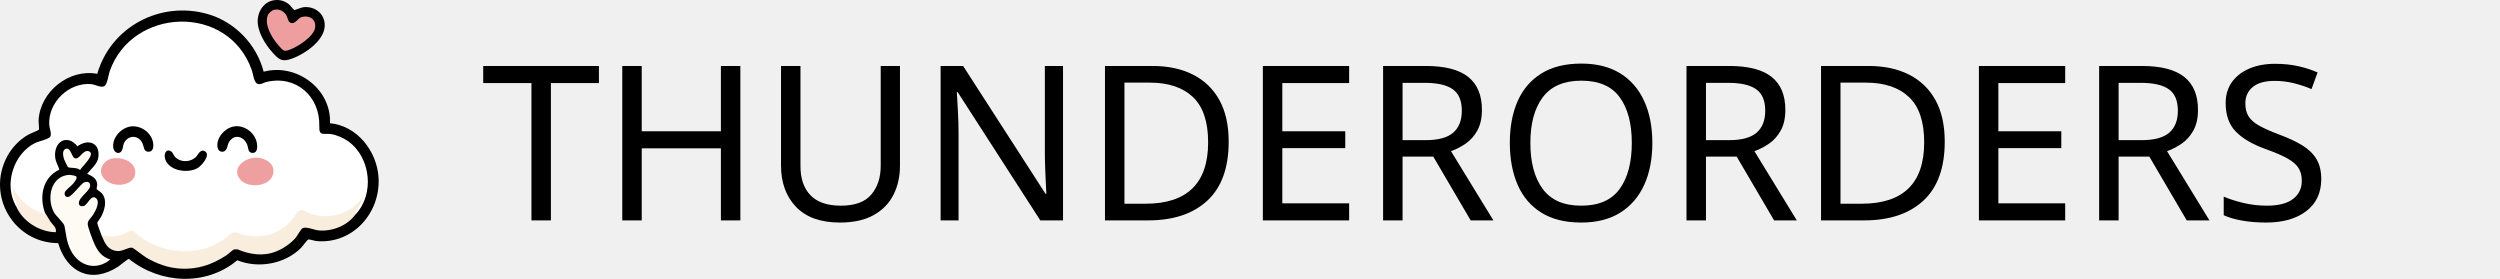
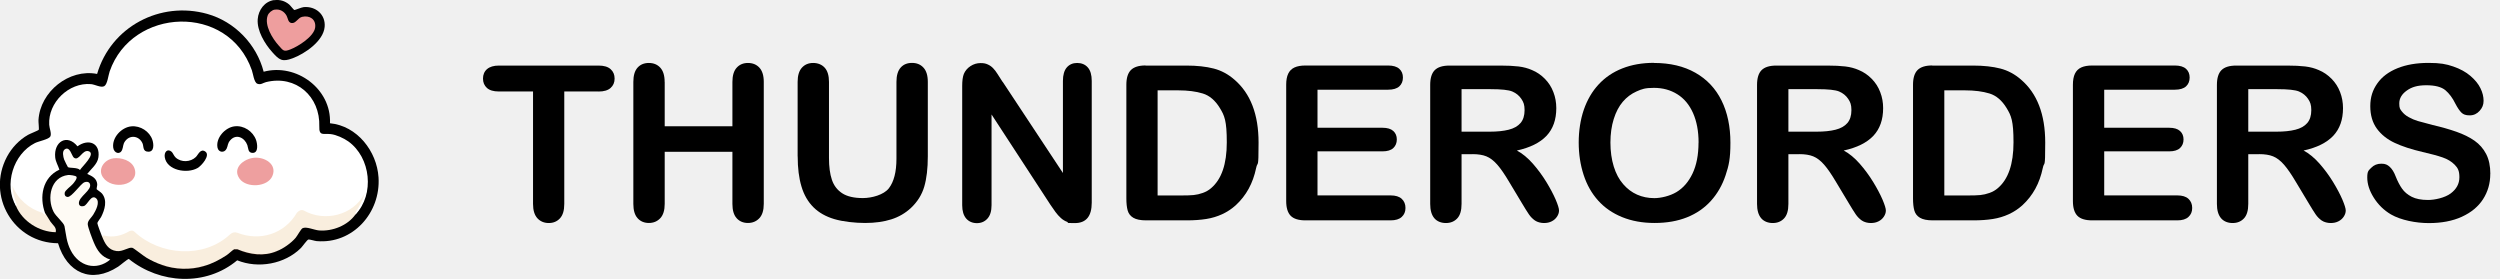
- <svg xmlns="http://www.w3.org/2000/svg" id="Warstwa_2" data-name="Warstwa 2" viewBox="0 0 4216.93 470.33">
+ <svg xmlns="http://www.w3.org/2000/svg" id="Warstwa_2" version="1.1" viewBox="0 0 4216.9 470.3">
  <defs>
    <style>
-       .cls-1 {
+       .st0 {
        fill: #f9eedf;
      }

-       .cls-2 {
+       .st1 {
        fill: #fefbf5;
      }

-       .cls-3 {
+       .st2 {
        fill: #ee9f9f;
      }

-       .cls-4 {
+       .st3 {
+         isolation: isolate;
+       }
+ 
+       .st4 {
        fill: #f9eede;
      }

-       .cls-5 {
+       .st5 {
        fill: #ee9e9e;
      }

-       .cls-6 {
+       .st6 {
        fill: #fff;
      }

-       .cls-7 {
-         font-family: ArialRoundedMTBold, 'Arial Rounded MT Bold';
-         font-size: 364.79px;
-       }
- 
-       .cls-8 {
+       .st7 {
        fill: #240f09;
      }

-       .cls-9 {
+       .st8 {
        fill: #210b05;
      }
    </style>
  </defs>
-   <g id="Warstwa_1-2" data-name="Warstwa 1">
+   <g id="Warstwa_1-2">
    <g>
      <g>
-         <path d="M462.47.33c9.45-1.29,17.94,1.16,25.23,7.22,2.06,1.71,7.72,9.14,8.67,9.39,1.09.28,11.88-4.5,15.8-4.87,20.23-1.88,37.32,12.53,35.44,33.45-2.14,23.91-33.31,45.2-53.95,52.94-17.76,6.66-22.6,2.83-34.46-10.46-12.53-14.03-25.9-35.98-24.44-55.45,1.16-15.51,11.67-30.04,27.71-32.22Z" />
-         <path class="cls-5" d="M463.44,16.3c8.56-1.39,16.08,2.94,20.06,10.43,2.19,4.11,2.27,10.98,7.91,12.13,7.35,1.51,10.76-8.65,18.18-10.38,12.8-2.98,23.8,4.28,21.96,17.97-2.05,15.16-28.62,31.9-41.88,37.03-11.34,4.38-11.78,2.01-19.48-6.46-10.74-11.83-24.61-34.43-18.7-50.7,1.67-4.59,7.15-9.23,11.96-10.02Z" />
+         <path d="M462.5.3c9.5-1.3,17.9,1.2,25.2,7.2,2.1,1.7,7.7,9.1,8.7,9.4,1.1.3,11.9-4.5,15.8-4.9,20.2-1.9,37.3,12.5,35.4,33.4-2.1,23.9-33.3,45.2-54,52.9-17.8,6.7-22.6,2.8-34.5-10.5-12.5-14-25.9-36-24.4-55.5,1.2-15.5,11.7-30,27.7-32.2h0Z" />
+         <path class="st5" d="M463.4,16.3c8.6-1.4,16.1,2.9,20.1,10.4,2.2,4.1,2.3,11,7.9,12.1,7.4,1.5,10.8-8.6,18.2-10.4,12.8-3,23.8,4.3,22,18-2,15.2-28.6,31.9-41.9,37-11.3,4.4-11.8,2-19.5-6.5-10.7-11.8-24.6-34.4-18.7-50.7,1.7-4.6,7.1-9.2,12-10h0Z" />
      </g>
      <g>
-         <path d="M444.74,120.96c55.25-14.82,114.46,28.97,111.88,86.9,45.85,4.27,79.08,47.05,81.9,91.43,3.78,59.44-43.21,112.69-104.37,107.37-3.31-.29-11.83-3.14-13.89-2.74s-10.2,11.93-12.56,14.28c-27.39,27.21-71.84,35.19-107.45,20.79-52.9,44.2-130.16,40.01-182.8-2.3-2.06-.07-14.64,10.82-17.96,12.97-45.52,29.59-86.54,10.17-101.39-39.53-74.57-.35-121.41-79.75-86.13-145.99,7.99-14.99,20.53-28.21,35.22-36.71,3.12-1.81,17.9-7.69,18.43-8.55.7-1.14-.71-13.22-.52-16.49,2.82-47.88,51.57-86.96,98.93-77.84C186.98,45.12,270.29,1.07,349.81,23.55c46.14,13.04,82.93,51.14,94.93,97.41Z" />
+         <path d="M444.7,121c55.2-14.8,114.5,29,111.9,86.9,45.8,4.3,79.1,47.1,81.9,91.4,3.8,59.4-43.2,112.7-104.4,107.4-3.3-.3-11.8-3.1-13.9-2.7s-10.2,11.9-12.6,14.3c-27.4,27.2-71.8,35.2-107.5,20.8-52.9,44.2-130.2,40-182.8-2.3-2.1,0-14.6,10.8-18,13-45.5,29.6-86.5,10.2-101.4-39.5-74.6-.4-121.4-79.8-86.1-146,8-15,20.5-28.2,35.2-36.7,3.1-1.8,17.9-7.7,18.4-8.6.7-1.1-.7-13.2-.5-16.5,2.8-47.9,51.6-87,98.9-77.8C187,45.1,270.3,1.1,349.8,23.5c46.1,13,82.9,51.1,94.9,97.4Z" />
        <g>
-           <path class="cls-2" d="M128.87,297.93c1.9,3.1-3.82,9.83-5.86,12.31-3.5,4.24-13.35,10.67-13.93,15.1-.49,3.73.88,6.55,4.86,6.94,6.71.66,21.76-22.01,28.33-24.74,3.15-1.31,7.62-1.33,9.21,2.26,4.8,10.78-19.36,21.84-18.4,33.36.37,4.41,4.22,5.35,8.18,4.36,6.43-1.62,12.31-20.33,20.7-13.21,7.51,6.37-.78,21.41-4.93,27.96-3.32,5.23-9.45,9.57-9.06,15.93.33,5.36,7.78,24.91,10.27,30.77,5.77,13.6,12.84,24.21,27.74,28.72-23.68,19.77-53.19,11.31-66.75-15.68-7.06-14.04-7.55-25.92-10.41-40.54-1.21-6.22-14.36-16.33-18.46-24.5-11.47-22.8-5.01-58.38,24.46-61.91,2.75-.33,12.82.89,14.05,2.9Z" />
-           <path class="cls-1" d="M27.13,347.73c-4.24-10.01-9.34-28.83-7.99-39.48.17-1.38.61-2.99,1.99-1.48.31.34,1.95,6.83,2.84,8.67,7.84,16.31,18.99,28.45,35.26,36.67,4.16,2.1,10.14,3.44,13.62,5.37,1.95,1.08,1.91,2.68,2.44,3.1.23.19.75-.87.81-.85.82.21,7.67,12.17,9.16,14.32,4.01,5.81,10.55,9.49,8.83,17.66-27.77-.46-56.08-18.3-66.94-43.96Z" />
-           <path class="cls-2" d="M135,286.79c-4.05-4.82-18.14-2.9-20.47-4.98-.62-.56-5.72-11.14-6.26-12.72-1.63-4.72-3.81-14.06,1.21-17.33,8.62-5.61,11.58,11.18,15.07,14.04,8.54,7.01,14.35-13.77,24.74-10.8,13.91,3.98-11.93,26.95-14.28,31.79Z" />
-           <path class="cls-9" d="M466.7,423.66c2.5.93-1.1,1.54-1.75,1.74-17.32,5.3-32.84,5.97-50.42.97-4.51-1.28-10.94-5.01-14.54-5.54-1.91-.28-4.15,1.38-5.23-.17,6.14-2.96,16.12,3.73,23.14,5.34,15.9,3.64,33.38,3.22,48.79-2.34Z" />
-           <path class="cls-8" d="M272.89,446.64c22.09,6.97,48.5,7.86,70.93,2l.56,1.04c-23.7,5.96-48.84,5.47-72.12-1.92l.63-1.12Z" />
+           <path class="st1" d="M128.9,297.9c1.9,3.1-3.8,9.8-5.9,12.3-3.5,4.2-13.3,10.7-13.9,15.1-.5,3.7.9,6.5,4.9,6.9,6.7.7,21.8-22,28.3-24.7,3.1-1.3,7.6-1.3,9.2,2.3,4.8,10.8-19.4,21.8-18.4,33.4.4,4.4,4.2,5.4,8.2,4.4,6.4-1.6,12.3-20.3,20.7-13.2,7.5,6.4-.8,21.4-4.9,28-3.3,5.2-9.4,9.6-9.1,15.9.3,5.4,7.8,24.9,10.3,30.8,5.8,13.6,12.8,24.2,27.7,28.7-23.7,19.8-53.2,11.3-66.8-15.7-7.1-14-7.6-25.9-10.4-40.5-1.2-6.2-14.4-16.3-18.5-24.5-11.5-22.8-5-58.4,24.5-61.9,2.8-.3,12.8.9,14.1,2.9h0Z" />
+           <path class="st0" d="M27.1,347.7c-4.2-10-9.3-28.8-8-39.5.2-1.4.6-3,2-1.5.3.3,2,6.8,2.8,8.7,7.8,16.3,19,28.5,35.3,36.7,4.2,2.1,10.1,3.4,13.6,5.4,1.9,1.1,1.9,2.7,2.4,3.1.2.2.8-.9.8-.9.8.2,7.7,12.2,9.2,14.3,4,5.8,10.6,9.5,8.8,17.7-27.8-.5-56.1-18.3-66.9-44h0Z" />
+           <path class="st1" d="M135,286.8c-4.1-4.8-18.1-2.9-20.5-5-.6-.6-5.7-11.1-6.3-12.7-1.6-4.7-3.8-14.1,1.2-17.3,8.6-5.6,11.6,11.2,15.1,14,8.5,7,14.3-13.8,24.7-10.8,13.9,4-11.9,26.9-14.3,31.8h0Z" />
+           <path class="st8" d="M466.7,423.7c2.5.9-1.1,1.5-1.8,1.7-17.3,5.3-32.8,6-50.4,1-4.5-1.3-10.9-5-14.5-5.5-1.9-.3-4.1,1.4-5.2-.2,6.1-3,16.1,3.7,23.1,5.3,15.9,3.6,33.4,3.2,48.8-2.3h0Z" />
+           <path class="st7" d="M272.9,446.6c22.1,7,48.5,7.9,70.9,2l.6,1c-23.7,6-48.8,5.5-72.1-1.9l.6-1.1Z" />
          <g>
-             <path class="cls-4" d="M599.57,361.72c-13.12,18.67-38.76,28.82-61.48,27.01-7.81-.62-21.61-7.02-27.73-3.82-2.91,1.52-8.64,12.55-11.73,16.24-7.28,8.7-21.27,18.66-31.94,22.51-21.63,9.31-45.47,5.69-66.2-3.15l-5.73.15c-3.34,1.61-8.94,7.33-12.67,9.81-11.19,7.43-25.24,14.76-38.28,18.17-22.47,6.75-48.92,6.13-70.93-2-8.32-2.62-18.08-7.43-25.65-11.82-4.87-2.82-21.83-16.36-24.06-16.93-6.34-1.64-16.04,6.78-26.46,5.51-14.52-1.77-19.75-12.72-24.73-24.72v-4.99c8.65,4.6,22.99,3.47,32.17.7,5.52-1.67,13.2-8.05,19.05-7.47,4.15.41,10.54,8,14.24,10.74,35.17,26.1,88.29,32.51,127.67,11.84,7.12-3.74,23.23-18.61,28.39-19.6,5.44-1.05,23.51,6.17,31.69,6.82,21.97,1.75,45.49-6.28,61.02-21.97,4.73-4.78,8.07-11.79,12.43-16.55,10.44-11.39,15.37-3.37,26.48.54,27.19,9.57,61.5,1.55,79.95-20.99,3.23-3.95,10.42-15.39,12.02-19.95.69-1.97.49-4.01.47-6.03,1.92.28,1.01,5.04.87,6.37-1.72,15.76-9.92,30.87-18.86,43.58Z" />
+             <path class="st4" d="M599.6,361.7c-13.1,18.7-38.8,28.8-61.5,27-7.8-.6-21.6-7-27.7-3.8-2.9,1.5-8.6,12.5-11.7,16.2-7.3,8.7-21.3,18.7-31.9,22.5-21.6,9.3-45.5,5.7-66.2-3.1h-5.7c-3.3,1.8-8.9,7.5-12.7,10-11.2,7.4-25.2,14.8-38.3,18.2-22.5,6.8-48.9,6.1-70.9-2-8.3-2.6-18.1-7.4-25.6-11.8-4.9-2.8-21.8-16.4-24.1-16.9-6.3-1.6-16,6.8-26.5,5.5-14.5-1.8-19.8-12.7-24.7-24.7v-5c8.6,4.6,23,3.5,32.2.7,5.5-1.7,13.2-8,19.1-7.5,4.1.4,10.5,8,14.2,10.7,35.2,26.1,88.3,32.5,127.7,11.8,7.1-3.7,23.2-18.6,28.4-19.6,5.4-1,23.5,6.2,31.7,6.8,22,1.8,45.5-6.3,61-22,4.7-4.8,8.1-11.8,12.4-16.5,10.4-11.4,15.4-3.4,26.5.5,27.2,9.6,61.5,1.5,80-21,3.2-4,10.4-15.4,12-20,.7-2,.5-4,.5-6,1.9.3,1,5,.9,6.4-1.7,15.8-9.9,30.9-18.9,43.6h0Z" />
            <g>
-               <path class="cls-6" d="M599.57,361.72l-.04-3.46c6.4-9.57,12.27-19.83,15-31.09-19.15,36.28-67.41,47.68-102.31,27.85-4.63-1.96-8.5.64-11.58,3.97-20.84,35.81-62.5,48.42-100.15,33.68-5.05-1.68-8.52-.8-12.55,2.58-44.16,41.31-118.25,36.14-161.36-4.5-2.86-2.52-4.97-2.07-8.2-.98-13.24,7.81-28.51,11.71-43.86,7.16l-2.53,1.75c-1.27-3.07-8-20.73-7.92-22.51s5.16-7.95,6.44-10.44c6.09-11.85,10.92-28.02,1.45-39.45-1.91-2.3-8.67-6.57-8.87-7.19-.52-1.64,1.14-5.67.85-8.71-.97-9.94-8.86-13.56-16.91-17.09,6.6-8.5,17.37-16.65,18.88-28.06,3.26-24.63-17.15-31.68-35.26-18.47-17.64-21.72-40.21-7.91-37.58,18.54.74,7.46,4.95,13.86,7.06,20.89-28.56,13.13-34.26,46.01-24.05,73.52,1.57,4.78-2.52,1.33-4.7-.76-22.84-6.84-41.38-23.19-50.45-45.62.59,11.02,3.54,21.86,7.43,32.13l-1.23,2.26c-21.01-35.76-4.9-87.9,31.92-106.44,6.4-3.22,23.33-6.21,25.89-11.07,2.51-4.79-1.56-13.9-1.9-19.82-2.19-37.53,33.08-71.68,70.51-68.51,6.9.58,16.92,6.62,22.35,3.45,5.28-3.09,6.76-18.25,9.07-24.9,37.5-108.03,200.1-115.18,239.82-2.02,2.07,5.89,3.58,20.45,9.21,22.75,5.95,2.43,9.49-1.44,14.72-2.74,50.56-12.5,91.56,24.3,89.87,74.88-.56,16.71,7.04,11.37,19.24,12.82,9.51,1.13,21.93,6.77,29.66,12.3,38.04,27.23,44.69,89.42,12.08,123.29Z" />
+               <path class="st6" d="M599.6,361.7v-3.5c6.4-9.6,12.2-19.8,15-31.1-19.2,36.3-67.4,47.7-102.3,27.9-4.6-2-8.5.6-11.6,4-20.8,35.8-62.5,48.4-100.1,33.7-5-1.7-8.5-.8-12.5,2.6-44.2,41.3-118.2,36.1-161.4-4.5-2.9-2.5-5-2.1-8.2-1-13.2,7.8-28.5,11.7-43.9,7.2l-2.5,1.8c-1.3-3.1-8-20.7-7.9-22.5s5.2-8,6.4-10.4c6.1-11.9,10.9-28,1.4-39.5-1.9-2.3-8.7-6.6-8.9-7.2-.5-1.6,1.1-5.7.9-8.7-1-9.9-8.9-13.6-16.9-17.1,6.6-8.5,17.4-16.6,18.9-28.1,3.3-24.6-17.1-31.7-35.3-18.5-17.6-21.7-40.2-7.9-37.6,18.5.7,7.5,4.9,13.9,7.1,20.9-28.6,13.1-34.3,46-24.1,73.5,1.6,4.8-2.5,1.3-4.7-.8-22.8-6.8-41.4-23.2-50.5-45.6.6,11,3.5,21.9,7.4,32.1l-1.2,2.3c-21-35.8-4.9-87.9,31.9-106.4,6.4-3.2,23.3-6.2,25.9-11.1,2.5-4.8-1.6-13.9-1.9-19.8-2.2-37.5,33.1-71.7,70.5-68.5,6.9.6,16.9,6.6,22.4,3.4,5.3-3.1,6.8-18.2,9.1-24.9,37.5-108,200.1-115.2,239.8-2,2.1,5.9,3.6,20.4,9.2,22.8,6,2.4,9.5-1.4,14.7-2.7,50.6-12.5,91.6,24.3,89.9,74.9-.6,16.7,7,11.4,19.2,12.8,9.5,1.1,21.9,6.8,29.7,12.3,38,27.2,44.7,89.4,12.1,123.3h0Z" />
              <g>
-                 <path class="cls-3" d="M428.51,266.1c17.78-1.72,39.46,10.93,30.94,30.93-7.95,18.66-43.32,20.65-55.12,4.69-13.34-18.04,6.72-33.93,24.18-35.62Z" />
-                 <path class="cls-3" d="M190.73,267.07c13.41-1.95,32.32,3.49,36.53,17.89,8.17,27.95-38.57,36.48-53.71,13.75-9.05-13.6,2.59-29.52,17.18-31.64Z" />
-                 <path d="M221.72,213.15c15.05-1.45,30.66,8.62,35.38,23,2.24,6.82,3.43,19.79-6.69,19.79-8.15,0-7.67-8.79-9.99-14.1-5.56-12.71-21.14-15.11-29.47-3.49-3.71,5.18-2.8,9.14-4.79,14.19-3.65,9.27-13.82,5.87-15.1-3.3-2.41-17.2,13.92-34.49,30.65-36.1Z" />
-                 <path d="M395.53,213.13c15.67-2.02,31.17,8.35,36.4,23.03,2.31,6.48,4.38,21.79-5.68,21.78-8.24-.01-7.17-7.96-9-13.09-4.56-12.81-18.86-19.78-28.97-8.01-4.5,5.25-3.53,8.77-5.97,14.01-3.56,7.62-13.57,6.56-15.26-1.74-3.34-16.31,12.61-33.92,28.49-35.97Z" />
-                 <path d="M289.6,256.11c1.88,1.58,3.84,7.05,6.78,9.7,9.4,8.47,25,7.83,34-.95,4.05-3.95,7.75-14.94,16.02-9.11,8.87,6.26-6.6,24.09-13.26,27.85-17.66,9.97-51.75,3.98-55.19-18.35-1.34-8.73,4.62-15.05,11.65-9.14Z" />
+                 <path class="st2" d="M428.5,266.1c17.8-1.7,39.5,10.9,30.9,30.9-8,18.7-43.3,20.6-55.1,4.7-13.3-18,6.7-33.9,24.2-35.6Z" />
+                 <path class="st2" d="M190.7,267.1c13.4-2,32.3,3.5,36.5,17.9,8.2,28-38.6,36.5-53.7,13.8-9.1-13.6,2.6-29.5,17.2-31.6h0Z" />
+                 <path d="M221.7,213.1c15.1-1.4,30.7,8.6,35.4,23,2.2,6.8,3.4,19.8-6.7,19.8s-7.7-8.8-10-14.1c-5.6-12.7-21.1-15.1-29.5-3.5-3.7,5.2-2.8,9.1-4.8,14.2-3.6,9.3-13.8,5.9-15.1-3.3-2.4-17.2,13.9-34.5,30.6-36.1h0Z" />
+                 <path d="M395.5,213.1c15.7-2,31.2,8.4,36.4,23,2.3,6.5,4.4,21.8-5.7,21.8-8.2,0-7.2-8-9-13.1-4.6-12.8-18.9-19.8-29-8-4.5,5.2-3.5,8.8-6,14-3.6,7.6-13.6,6.6-15.3-1.7-3.3-16.3,12.6-33.9,28.5-36h0Z" />
+                 <path d="M289.6,256.1c1.9,1.6,3.8,7,6.8,9.7,9.4,8.5,25,7.8,34-1,4-4,7.8-14.9,16-9.1,8.9,6.3-6.6,24.1-13.3,27.8-17.7,10-51.8,4-55.2-18.4-1.3-8.7,4.6-15.1,11.6-9.1h0Z" />
              </g>
            </g>
          </g>
        </g>
      </g>
    </g>
-     <text class="cls-7" transform="translate(811.42 371.74)">
-       <tspan x="0" y="0">THUNDERORDERS</tspan>
-     </text>
+     <g class="st3">
+       <g class="st3">
+         <path d="M1009.5,154.3h-57.7v189.7c0,10.9-2.4,19-7.3,24.3-4.9,5.3-11.2,7.9-18.9,7.9s-14.2-2.7-19.1-8c-4.9-5.3-7.4-13.4-7.4-24.2v-189.7h-57.7c-9,0-15.7-2-20.1-6-4.4-4-6.6-9.2-6.6-15.8s2.3-12.1,6.9-16c4.6-3.9,11.2-5.9,19.9-5.9h168.1c9.1,0,15.9,2,20.4,6.1,4.5,4,6.7,9.3,6.7,15.9s-2.3,11.8-6.8,15.8c-4.5,4-11.3,6-20.3,6Z" />
+         <path d="M1121.2,138.2v74.8h114.2v-74.8c0-10.7,2.4-18.7,7.2-24,4.8-5.3,11.1-8,19-8s14.4,2.6,19.3,7.9c4.9,5.3,7.4,13.3,7.4,24.1v205.7c0,10.8-2.5,18.9-7.5,24.2-5,5.3-11.4,8-19.2,8s-14.3-2.7-19.1-8.1c-4.8-5.4-7.1-13.4-7.1-24.1v-87.8h-114.2v87.8c0,10.8-2.5,18.9-7.5,24.2-5,5.3-11.4,8-19.2,8s-14.3-2.7-19.1-8.1c-4.8-5.4-7.1-13.4-7.1-24.1v-205.7c0-10.7,2.3-18.7,7-24,4.7-5.3,11.1-8,19.1-8s14.4,2.6,19.3,7.9c4.9,5.3,7.4,13.3,7.4,24.1Z" />
+         <path d="M1345.4,263.8v-125.6c0-10.7,2.4-18.7,7.2-24s11.1-8,19-8,14.7,2.7,19.5,8c4.8,5.3,7.2,13.4,7.2,24v128.4c0,14.6,1.6,26.8,4.9,36.6,3.3,9.8,9.1,17.4,17.4,22.8,8.3,5.4,19.9,8.1,34.9,8.1s35.3-5.5,43.8-16.5c8.5-11,12.8-27.6,12.8-50v-129.5c0-10.8,2.4-18.8,7.1-24.1,4.7-5.3,11.1-7.9,19.1-7.9s14.4,2.6,19.3,7.9c4.9,5.3,7.4,13.3,7.4,24.1v125.6c0,20.4-2,37.5-6,51.1-4,13.7-11.5,25.6-22.5,36-9.5,8.8-20.5,15.2-33.1,19.2-12.6,4-27.3,6.1-44.2,6.1s-37.3-2.2-51.8-6.5c-14.5-4.3-26.3-11-35.4-20.1-9.1-9.1-15.9-20.7-20.1-34.9-4.3-14.2-6.4-31.1-6.4-50.9Z" />
+         <path d="M1691.2,137.9l101.7,153.9v-155.3c0-10.1,2.2-17.7,6.5-22.7,4.3-5,10.2-7.6,17.5-7.6s13.6,2.5,18,7.6c4.4,5,6.6,12.6,6.6,22.7v205.4c0,22.9-9.5,34.4-28.5,34.4s-9-.7-12.8-2c-3.8-1.4-7.4-3.5-10.7-6.5-3.3-3-6.4-6.4-9.3-10.4-2.9-4-5.7-8-8.5-12.2l-99.2-152.1v153c0,10-2.3,17.5-6.9,22.6s-10.6,7.7-17.8,7.7-13.5-2.6-18-7.7c-4.5-5.2-6.8-12.7-6.8-22.5v-201.5c0-8.5.9-15.3,2.8-20.1,2.3-5.3,6-9.7,11.2-13.1,5.2-3.4,10.9-5.1,16.9-5.1s8.8.8,12.2,2.3c3.4,1.5,6.4,3.6,8.9,6.2,2.6,2.6,5.2,6,7.8,10.2,2.7,4.2,5.4,8.5,8.3,13Z" />
+         <path d="M1932.2,110.6h68.9c17.9,0,33.3,1.7,46.1,5,12.8,3.3,24.5,9.6,34.9,18.7,27.2,23.3,40.8,58.7,40.8,106.2s-1.4,30-4.1,42.9c-2.7,12.9-6.9,24.6-12.6,35-5.7,10.4-13,19.7-21.9,27.9-7,6.3-14.7,11.3-23,15.1-8.3,3.8-17.2,6.5-26.8,8-9.6,1.5-20.3,2.3-32.3,2.3h-68.9c-9.6,0-16.9-1.5-21.7-4.4-4.9-2.9-8-7-9.5-12.3-1.5-5.3-2.2-12.1-2.2-20.6v-191.5c0-11.4,2.6-19.7,7.7-24.8s13.4-7.7,24.8-7.7ZM1952.6,152.5v177.2h40.1c8.8,0,15.7-.2,20.7-.7,5-.5,10.2-1.7,15.5-3.6,5.3-1.9,10-4.6,13.9-8,17.7-15,26.5-40.7,26.5-77.3s-3.9-45.1-11.7-57.9c-7.8-12.8-17.4-21-28.8-24.5-11.4-3.5-25.2-5.3-41.3-5.3h-34.9Z" />
+         <path d="M2341.5,151.4h-119.2v64.1h109.7c8.1,0,14.1,1.8,18.1,5.4,4,3.6,6,8.4,6,14.3s-2,10.8-5.9,14.5c-3.9,3.7-10,5.6-18.2,5.6h-109.7v74.3h123.3c8.3,0,14.6,1.9,18.8,5.8,4.2,3.9,6.3,9,6.3,15.4s-2.1,11.2-6.3,15.1c-4.2,3.9-10.5,5.8-18.8,5.8h-143.7c-11.5,0-19.8-2.6-24.8-7.7-5-5.1-7.6-13.4-7.6-24.8v-196.3c0-7.6,1.1-13.8,3.4-18.6,2.3-4.8,5.8-8.3,10.6-10.5,4.8-2.2,11-3.3,18.4-3.3h139.6c8.4,0,14.7,1.9,18.8,5.6,4.1,3.7,6.1,8.6,6.1,14.7s-2,11.1-6.1,14.9c-4.1,3.7-10.4,5.6-18.8,5.6Z" />
+         <path d="M2483.8,260.1h-18.5v83.9c0,11-2.4,19.2-7.3,24.4-4.9,5.2-11.2,7.8-19.1,7.8s-15-2.7-19.6-8.2c-4.6-5.5-6.9-13.5-6.9-24v-200.9c0-11.4,2.6-19.7,7.7-24.8,5.1-5.1,13.4-7.7,24.8-7.7h86c11.9,0,22,.5,30.5,1.5,8.4,1,16,3.1,22.8,6.1,8.2,3.4,15.4,8.4,21.7,14.8,6.3,6.4,11.1,13.9,14.3,22.4,3.3,8.5,4.9,17.5,4.9,27,0,19.5-5.5,35-16.5,46.7-11,11.6-27.6,19.9-50,24.8,9.4,5,18.3,12.4,26.9,22.1,8.5,9.7,16.2,20.1,22.9,31.1,6.7,11,11.9,20.9,15.7,29.7,3.7,8.8,5.6,14.9,5.6,18.3s-1.1,6.9-3.3,10.2c-2.2,3.4-5.2,6.1-9,8-3.8,2-8.2,2.9-13.2,2.9s-10.9-1.4-15-4.2c-4-2.8-7.5-6.3-10.4-10.6-2.9-4.3-6.9-10.6-11.8-18.9l-21.2-35.3c-7.6-12.9-14.4-22.8-20.4-29.6-6-6.8-12.1-11.4-18.3-13.9-6.2-2.5-14-3.7-23.3-3.7ZM2514.1,150.3h-48.8v71.8h47.4c12.7,0,23.4-1.1,32.1-3.3,8.7-2.2,15.3-5.9,19.9-11.2,4.6-5.3,6.9-12.6,6.9-21.8s-1.8-13.6-5.5-19.1c-3.7-5.5-8.8-9.6-15.3-12.4-6.2-2.6-18.3-3.9-36.5-3.9Z" />
+         <path d="M2790,106.2c27.1,0,50.3,5.5,69.7,16.5,19.4,11,34.1,26.6,44.1,46.8,10,20.2,15,44,15,71.3s-2.7,38.5-8.2,55c-5.5,16.5-13.7,30.8-24.6,42.9-10.9,12.1-24.3,21.4-40.3,27.8-15.9,6.4-34.1,9.6-54.7,9.6s-38.7-3.3-54.9-9.9c-16.2-6.6-29.6-15.9-40.4-27.9-10.8-12-19-26.4-24.5-43.3-5.5-16.9-8.3-35.1-8.3-54.7s2.9-38.5,8.6-55.2c5.8-16.7,14.1-31,25-42.7,10.9-11.8,24.2-20.8,39.9-27,15.7-6.2,33.5-9.4,53.4-9.4ZM2865.1,240.5c0-19.1-3.1-35.7-9.3-49.7-6.2-14-15-24.6-26.5-31.8-11.5-7.2-24.6-10.8-39.5-10.8s-20.3,2-29.3,6c-9,4-16.7,9.8-23.2,17.4-6.5,7.6-11.6,17.3-15.3,29.1-3.7,11.8-5.6,25.1-5.6,39.8s1.9,28.3,5.6,40.3c3.7,12,9,21.9,15.9,29.8,6.8,7.9,14.7,13.8,23.5,17.7,8.8,3.9,18.6,5.9,29.1,5.9s26-3.4,37.3-10.2c11.3-6.8,20.4-17.2,27.1-31.3,6.7-14.1,10.1-31.5,10.1-52.2Z" />
+         <path d="M3035.1,260.1h-18.5v83.9c0,11-2.4,19.2-7.3,24.4-4.9,5.2-11.2,7.8-19.1,7.8s-15-2.7-19.6-8.2c-4.6-5.5-6.9-13.5-6.9-24v-200.9c0-11.4,2.6-19.7,7.7-24.8,5.1-5.1,13.4-7.7,24.8-7.7h86c11.9,0,22,.5,30.5,1.5,8.4,1,16,3.1,22.8,6.1,8.2,3.4,15.4,8.4,21.7,14.8,6.3,6.4,11.1,13.9,14.3,22.4,3.3,8.5,4.9,17.5,4.9,27,0,19.5-5.5,35-16.5,46.7-11,11.6-27.6,19.9-50,24.8,9.4,5,18.3,12.4,26.9,22.1,8.5,9.7,16.2,20.1,22.9,31.1,6.7,11,11.9,20.9,15.7,29.7,3.7,8.8,5.6,14.9,5.6,18.3s-1.1,6.9-3.3,10.2c-2.2,3.4-5.2,6.1-9,8-3.8,2-8.2,2.9-13.2,2.9s-10.9-1.4-15-4.2c-4-2.8-7.5-6.3-10.4-10.6-2.9-4.3-6.9-10.6-11.8-18.9l-21.2-35.3c-7.6-12.9-14.4-22.8-20.4-29.6-6-6.8-12.1-11.4-18.3-13.9-6.2-2.5-14-3.7-23.3-3.7ZM3065.4,150.3h-48.8v71.8h47.4c12.7,0,23.4-1.1,32.1-3.3,8.7-2.2,15.3-5.9,19.9-11.2,4.6-5.3,6.9-12.6,6.9-21.8s-1.8-13.6-5.5-19.1c-3.7-5.5-8.8-9.6-15.3-12.4-6.2-2.6-18.3-3.9-36.5-3.9Z" />
+         <path d="M3259.1,110.6h68.9c17.9,0,33.3,1.7,46.1,5,12.8,3.3,24.5,9.6,34.9,18.7,27.2,23.3,40.8,58.7,40.8,106.2s-1.4,30-4.1,42.9c-2.7,12.9-6.9,24.6-12.6,35-5.7,10.4-13,19.7-21.9,27.9-7,6.3-14.7,11.3-23,15.1-8.3,3.8-17.2,6.5-26.8,8-9.6,1.5-20.3,2.3-32.3,2.3h-68.9c-9.6,0-16.9-1.5-21.7-4.4-4.9-2.9-8-7-9.5-12.3-1.5-5.3-2.2-12.1-2.2-20.6v-191.5c0-11.4,2.6-19.7,7.7-24.8s13.4-7.7,24.8-7.7ZM3279.6,152.5v177.2h40.1c8.8,0,15.7-.2,20.7-.7,5-.5,10.2-1.7,15.5-3.6,5.3-1.9,10-4.6,13.9-8,17.7-15,26.5-40.7,26.5-77.3s-3.9-45.1-11.7-57.9c-7.8-12.8-17.4-21-28.8-24.5-11.4-3.5-25.2-5.3-41.3-5.3h-34.9Z" />
+         <path d="M3668.5,151.4h-119.2v64.1h109.7c8.1,0,14.1,1.8,18.1,5.4,4,3.6,6,8.4,6,14.3s-2,10.8-5.9,14.5c-3.9,3.7-10,5.6-18.2,5.6h-109.7v74.3h123.3c8.3,0,14.6,1.9,18.8,5.8,4.2,3.9,6.3,9,6.3,15.4s-2.1,11.2-6.3,15.1c-4.2,3.9-10.5,5.8-18.8,5.8h-143.7c-11.5,0-19.8-2.6-24.8-7.7-5-5.1-7.6-13.4-7.6-24.8v-196.3c0-7.6,1.1-13.8,3.4-18.6,2.3-4.8,5.8-8.3,10.6-10.5,4.8-2.2,11-3.3,18.4-3.3h139.6c8.4,0,14.7,1.9,18.8,5.6,4.1,3.7,6.1,8.6,6.1,14.7s-2,11.1-6.1,14.9c-4.1,3.7-10.4,5.6-18.8,5.6Z" />
+         <path d="M3810.8,260.1h-18.5v83.9c0,11-2.4,19.2-7.3,24.4-4.9,5.2-11.2,7.8-19.1,7.8s-15-2.7-19.6-8.2c-4.6-5.5-6.9-13.5-6.9-24v-200.9c0-11.4,2.6-19.7,7.7-24.8,5.1-5.1,13.4-7.7,24.8-7.7h86c11.9,0,22,.5,30.5,1.5,8.4,1,16,3.1,22.8,6.1,8.2,3.4,15.4,8.4,21.7,14.8,6.3,6.4,11.1,13.9,14.3,22.4,3.3,8.5,4.9,17.5,4.9,27,0,19.5-5.5,35-16.5,46.7-11,11.6-27.6,19.9-50,24.8,9.4,5,18.3,12.4,26.9,22.1,8.5,9.7,16.2,20.1,22.9,31.1,6.7,11,11.9,20.9,15.7,29.7,3.7,8.8,5.6,14.9,5.6,18.3s-1.1,6.9-3.3,10.2c-2.2,3.4-5.2,6.1-9,8-3.8,2-8.2,2.9-13.2,2.9s-10.9-1.4-15-4.2c-4-2.8-7.5-6.3-10.4-10.6-2.9-4.3-6.9-10.6-11.8-18.9l-21.2-35.3c-7.6-12.9-14.4-22.8-20.4-29.6-6-6.8-12.1-11.4-18.3-13.9-6.2-2.5-14-3.7-23.3-3.7ZM3841.1,150.3h-48.8v71.8h47.4c12.7,0,23.4-1.1,32.1-3.3,8.7-2.2,15.3-5.9,19.9-11.2,4.6-5.3,6.9-12.6,6.9-21.8s-1.8-13.6-5.5-19.1c-3.7-5.5-8.8-9.6-15.3-12.4-6.2-2.6-18.3-3.9-36.5-3.9Z" />
+         <path d="M4200.5,293.4c0,15.8-4.1,30-12.2,42.6-8.1,12.6-20,22.4-35.7,29.6s-34.3,10.7-55.8,10.7-47-4.9-63.8-14.6c-11.9-7-21.5-16.4-28.9-28.1-7.4-11.7-11.1-23.1-11.1-34.1s2.2-11.9,6.7-16.5c4.5-4.6,10.1-6.9,17-6.9s10.3,1.8,14.2,5.3c3.9,3.6,7.2,8.8,9.9,15.9,3.3,8.3,6.9,15.3,10.8,20.8,3.9,5.6,9.3,10.2,16.3,13.8,7,3.6,16.2,5.4,27.6,5.4s28.4-3.7,38.2-11c9.8-7.3,14.7-16.4,14.7-27.3s-2.6-15.7-7.9-21.1c-5.3-5.4-12.1-9.5-20.5-12.4-8.4-2.9-19.6-5.9-33.6-9.1-18.8-4.4-34.5-9.5-47.1-15.4-12.6-5.9-22.7-13.9-30.1-24-7.4-10.2-11.1-22.8-11.1-37.9s3.9-27.1,11.8-38.3c7.8-11.2,19.2-19.7,34-25.7,14.8-6,32.3-9,52.4-9s29.9,2,41.6,6c11.7,4,21.4,9.3,29.1,15.9,7.7,6.6,13.4,13.5,16.9,20.8,3.6,7.2,5.3,14.3,5.3,21.2s-2.2,12-6.7,17c-4.5,5-10,7.6-16.7,7.6s-10.7-1.5-13.8-4.5c-3.1-3-6.6-8-10.2-14.9-4.8-9.9-10.5-17.5-17.1-23.1-6.7-5.5-17.3-8.3-32.1-8.3s-24.7,3-33,9c-8.4,6-12.6,13.2-12.6,21.6s1.4,9.7,4.3,13.5c2.9,3.8,6.8,7.1,11.8,9.8,5,2.7,10,4.9,15.1,6.4,5.1,1.5,13.5,3.8,25.3,6.8,14.7,3.4,28.1,7.2,40,11.4,11.9,4.2,22.1,9.2,30.5,15.1,8.4,5.9,14.9,13.4,19.6,22.5,4.7,9.1,7,20.2,7,33.4Z" />
+       </g>
+     </g>
  </g>
</svg>
